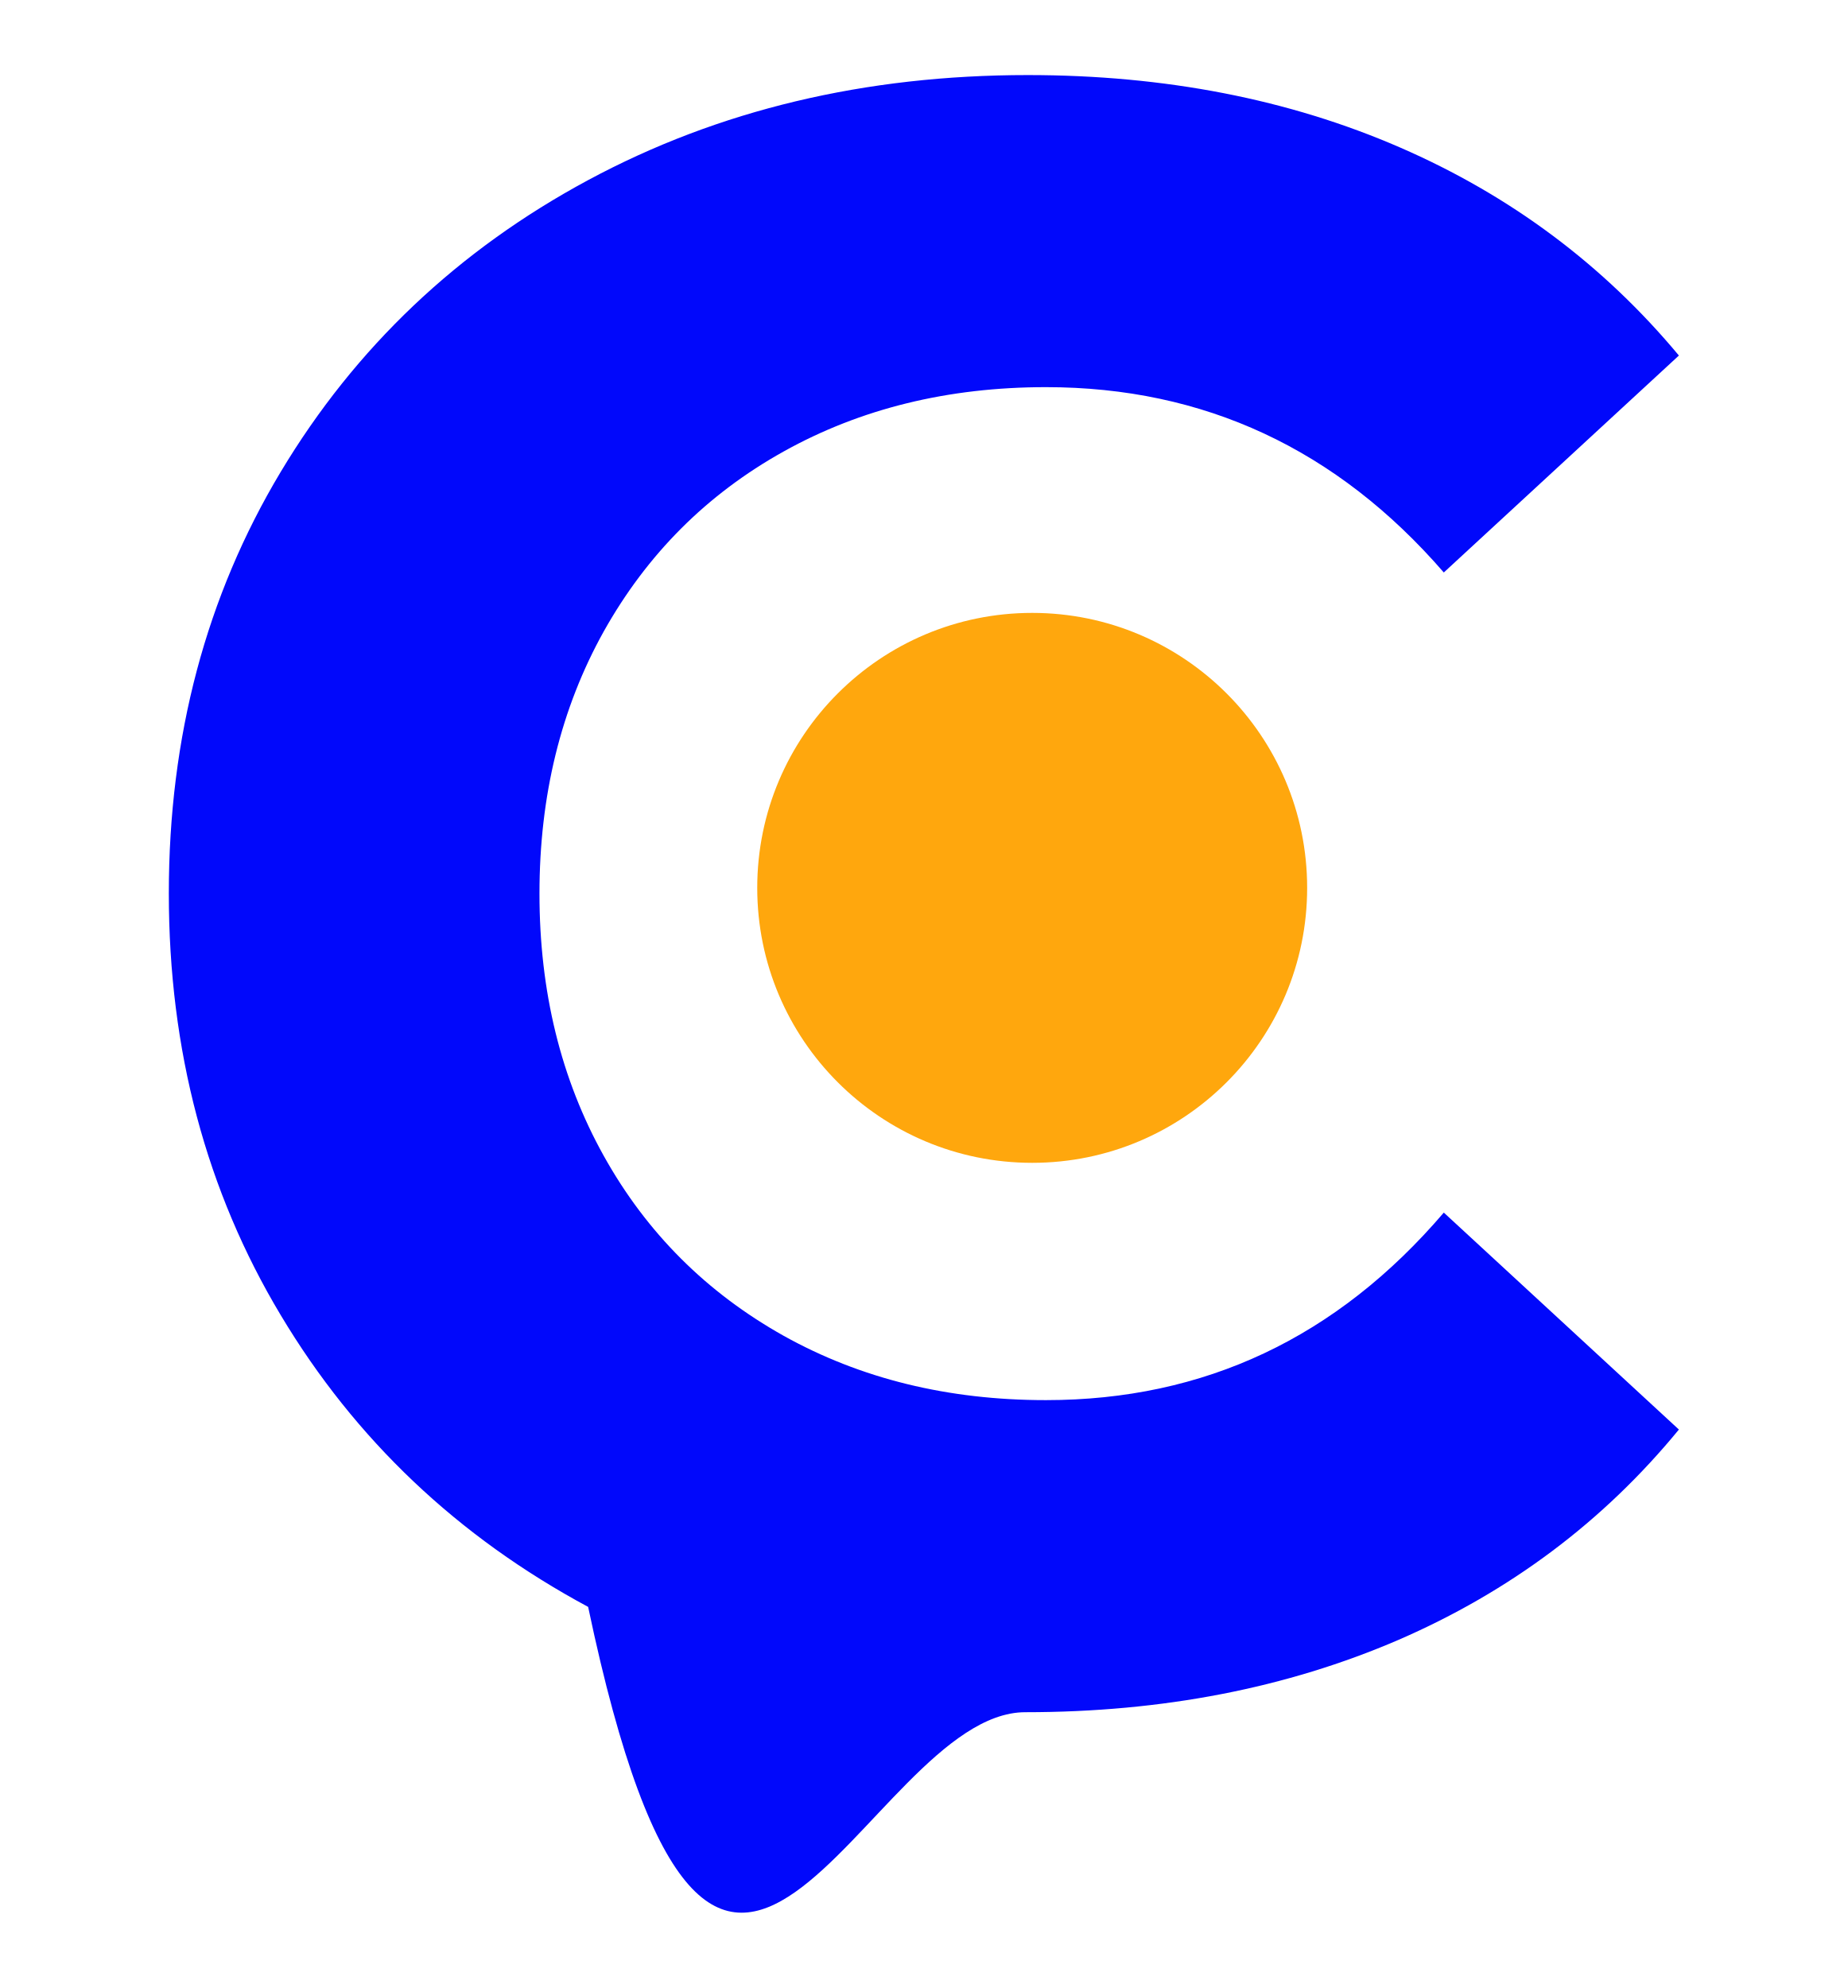
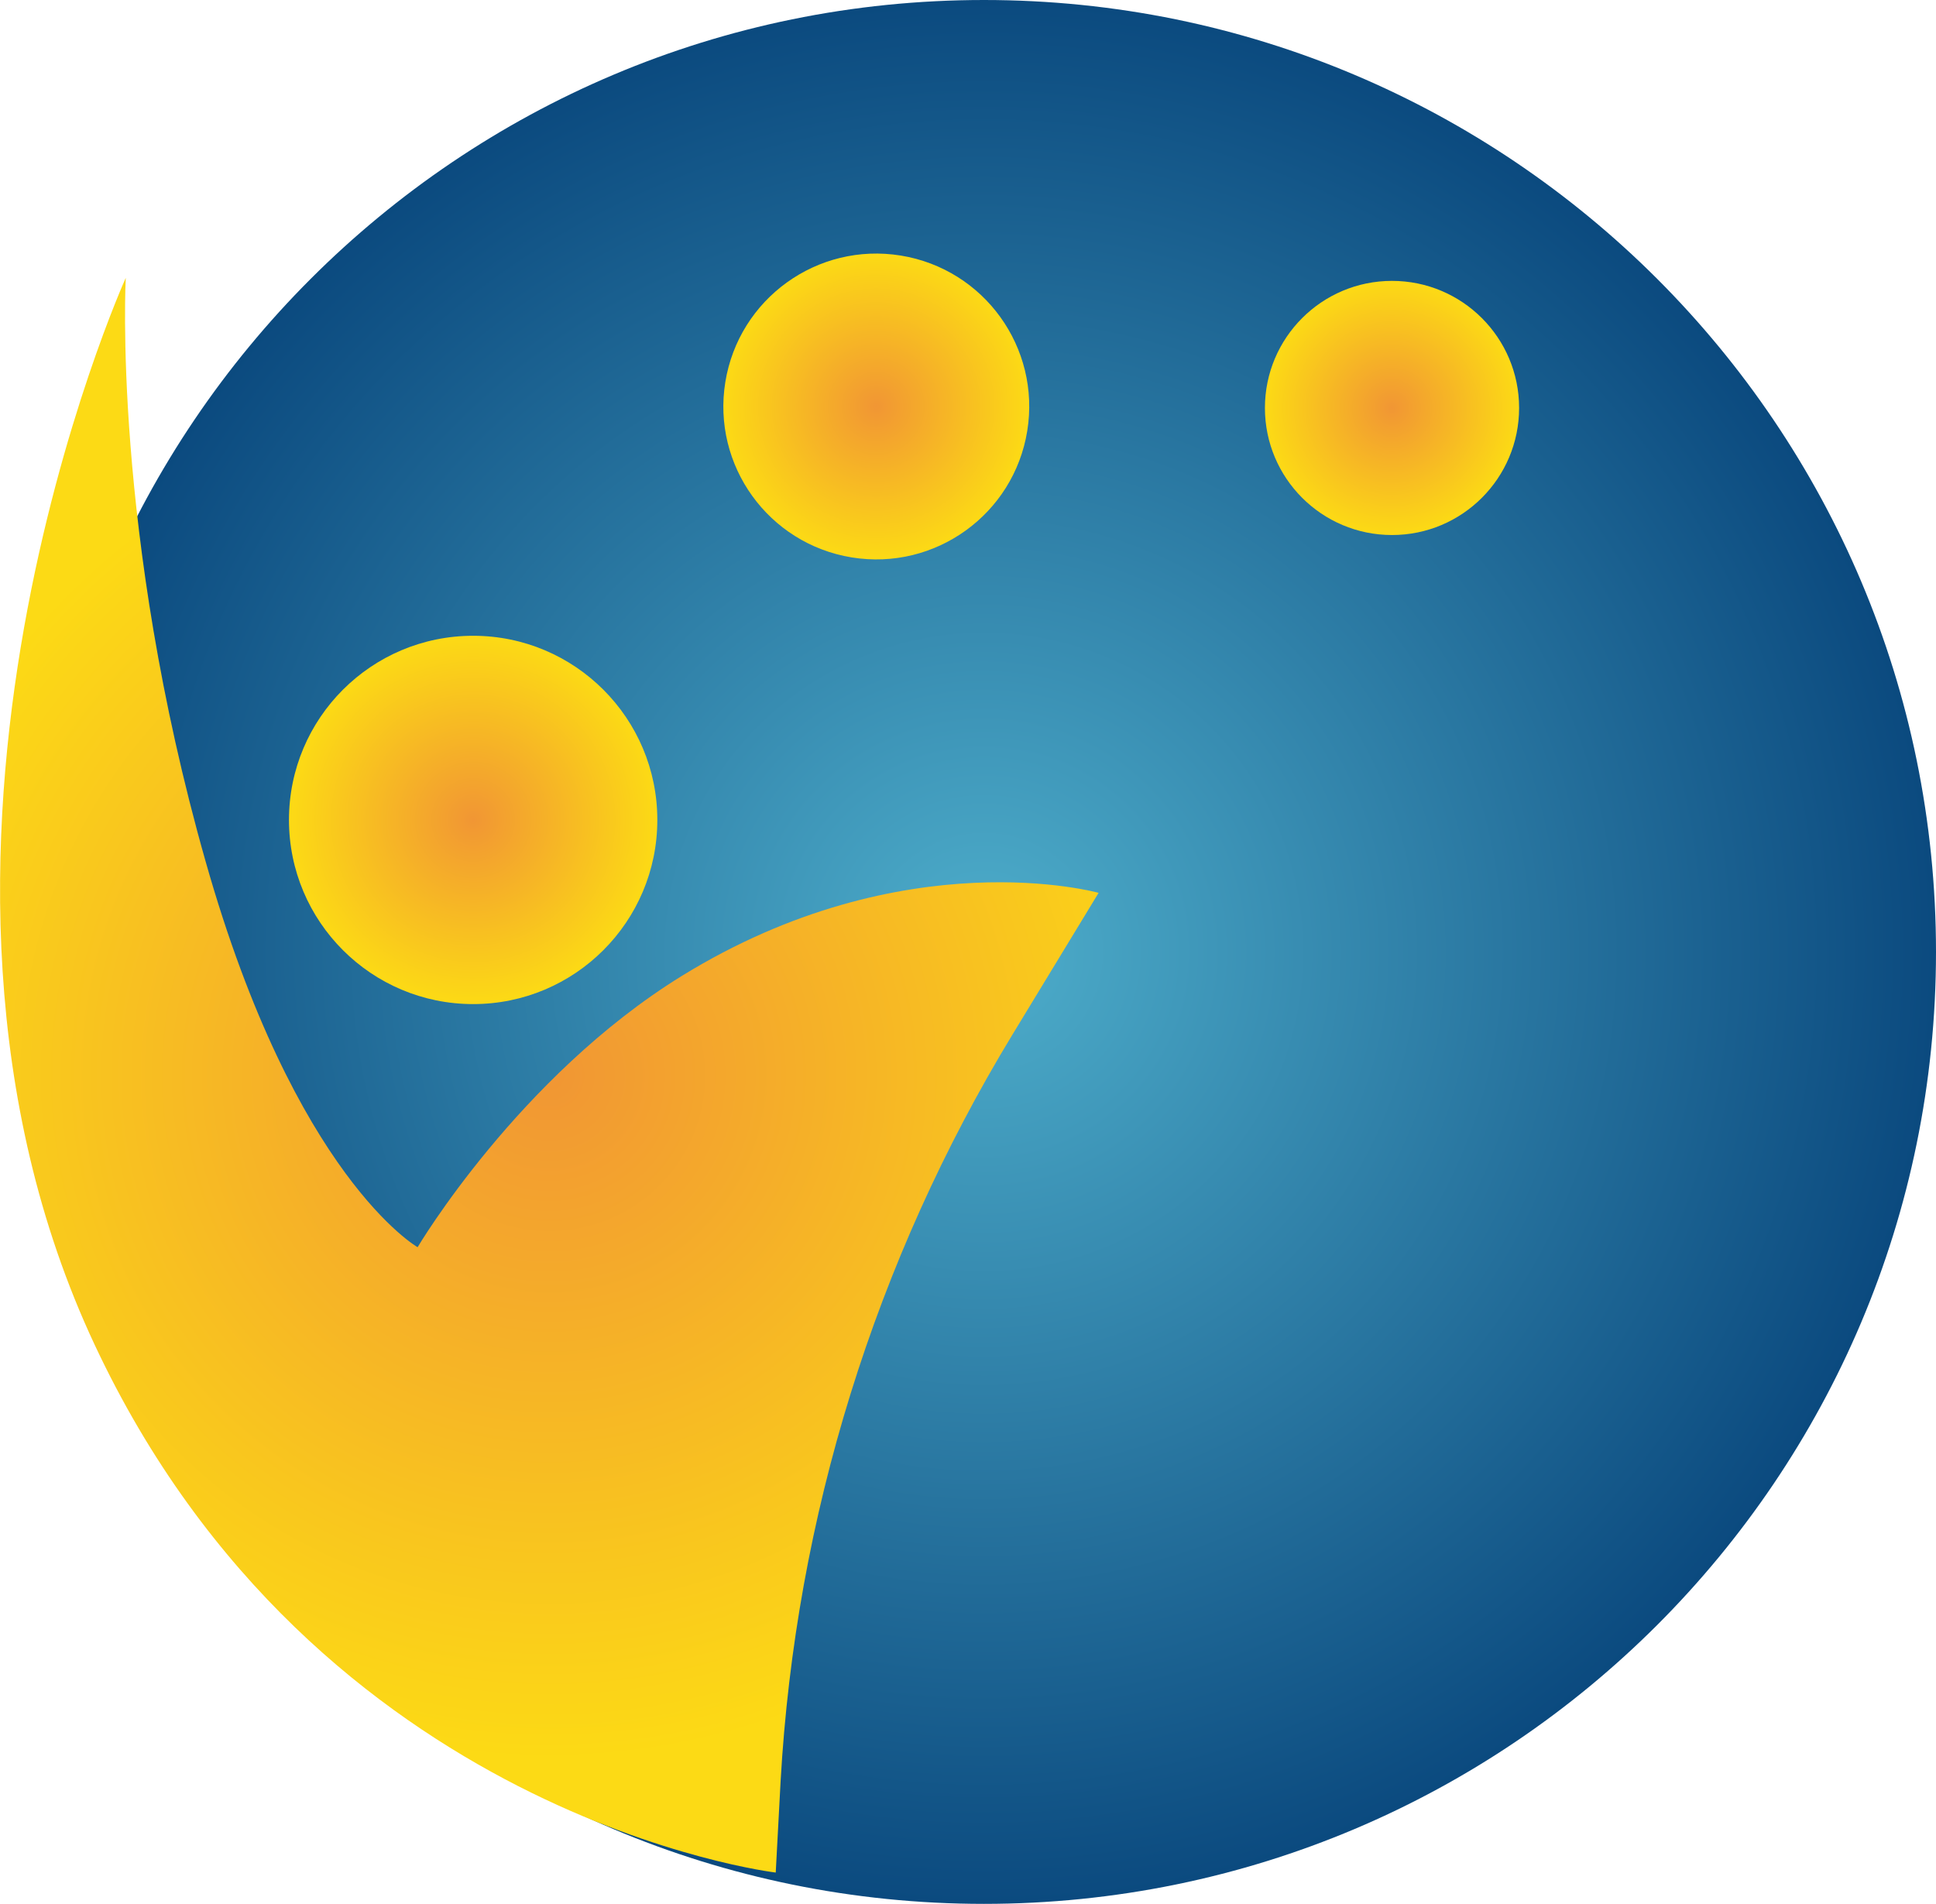
- <svg xmlns="http://www.w3.org/2000/svg" version="1.1" id="Layer_1" x="0px" y="0px" viewBox="0 0 672 723" style="enable-background:new 0 0 672 723;" xml:space="preserve">
-   <style type="text/css">
- 	.st0{fill:#0108fb;}
- 	.st1{fill:#ffa70d;}
- </style>
-   <g>
-     <path class="st0" d="M213.9,584.4c-47.4-25.5-84.7-60.8-111.8-106.1C75,433.1,61.4,382,61.4,324.9c0-57,13.6-108.1,40.7-153.3   S166.5,91,213.9,65.5s100.7-38.2,159.9-38.2c49.9,0,95,8.8,135.3,26.3s74.1,42.8,101.5,75.7l-85.5,78.9   c-38.9-44.9-87.2-67.4-144.7-67.4c-35.6,0-67.4,7.8-95.4,23.4s-49.7,37.4-65.4,65.4c-15.6,28-23.4,59.8-23.4,95.4   s7.8,67.4,23.4,95.4s37.4,49.7,65.4,65.4c28,15.6,59.7,23.4,95.4,23.4c57.6,0,105.8-22.7,144.7-68.2l85.5,78.9   c-27.4,33.4-61.4,58.9-102,76.5c-40.6,17.5-85.8,26.3-135.7,26.3C314.3,622.7,261.3,809.9,213.9,584.4z" />
-   </g>
-   <circle class="st1" cx="375.4" cy="322.9" r="100" />
+ <svg xmlns="http://www.w3.org/2000/svg" xmlns:xlink="http://www.w3.org/1999/xlink" id="Camada_1" data-name="Camada 1" viewBox="0 0 278.77 274.18">
+   <defs>
+     <radialGradient id="Gradiente_sem_nome_3" data-name="Gradiente sem nome 3" cx="141.68" cy="139.09" fx="141.68" fy="139.09" r="137.09" gradientTransform="translate(0 276.18) scale(1 -1)" gradientUnits="userSpaceOnUse">
+       <stop offset="0" stop-color="#4eaecb" />
+       <stop offset="1" stop-color="#0b4a7f" />
+     </radialGradient>
+     <radialGradient id="Gradiente_sem_nome_6" data-name="Gradiente sem nome 6" cx="68.13" cy="158.1" fx="68.13" fy="158.1" r="26.52" gradientTransform="translate(0 276.18) scale(1 -1)" gradientUnits="userSpaceOnUse">
+       <stop offset="0" stop-color="#f19634" />
+       <stop offset="1" stop-color="#fcda15" />
+     </radialGradient>
+     <radialGradient id="Gradiente_sem_nome_6-2" data-name="Gradiente sem nome 6" cx="126.17" cy="217.64" fx="126.17" fy="217.64" r="22.02" gradientTransform="translate(-108.87 -31.14) rotate(80.78) scale(1 -1)" xlink:href="#Gradiente_sem_nome_6" />
+     <radialGradient id="Gradiente_sem_nome_6-3" data-name="Gradiente sem nome 6" cx="200.44" cy="217.43" fx="200.44" fy="217.43" r="18.3" xlink:href="#Gradiente_sem_nome_6" />
+     <radialGradient id="Gradiente_sem_nome_6-4" data-name="Gradiente sem nome 6" cx="78.8" cy="121.19" fx="78.8" fy="121.19" r="98.59" gradientTransform="translate(.29 276.04) scale(1 -1)" xlink:href="#Gradiente_sem_nome_6" />
+   </defs>
+   <circle cx="141.68" cy="137.09" r="137.09" style="fill: url(#Gradiente_sem_nome_3);" />
+   <circle cx="68.13" cy="118.08" r="26.52" style="fill: url(#Gradiente_sem_nome_6);" />
+   <circle cx="126.17" cy="58.54" r="22.02" transform="translate(48.18 173.7) rotate(-80.78)" style="fill: url(#Gradiente_sem_nome_6-2);" />
+   <circle cx="200.44" cy="58.75" r="18.3" style="fill: url(#Gradiente_sem_nome_6-3);" />
+   <path d="M60.13,179.61s-17.62-10.02-30.52-55.54c-13.51-47.53-11.5-84.06-11.5-84.06,0,0-37.54,83.06-4.5,153.61,31.94,68.23,98.09,76.05,98.09,76.05l.7-13.13c2.14-38.03,13.6-74.96,33.37-107.52l12.42-20.44s-27.92-7.82-60.04,11.98c-23.5,14.52-38.01,39.04-38.01,39.04Z" style="fill: url(#Gradiente_sem_nome_6-4);" />
</svg>
